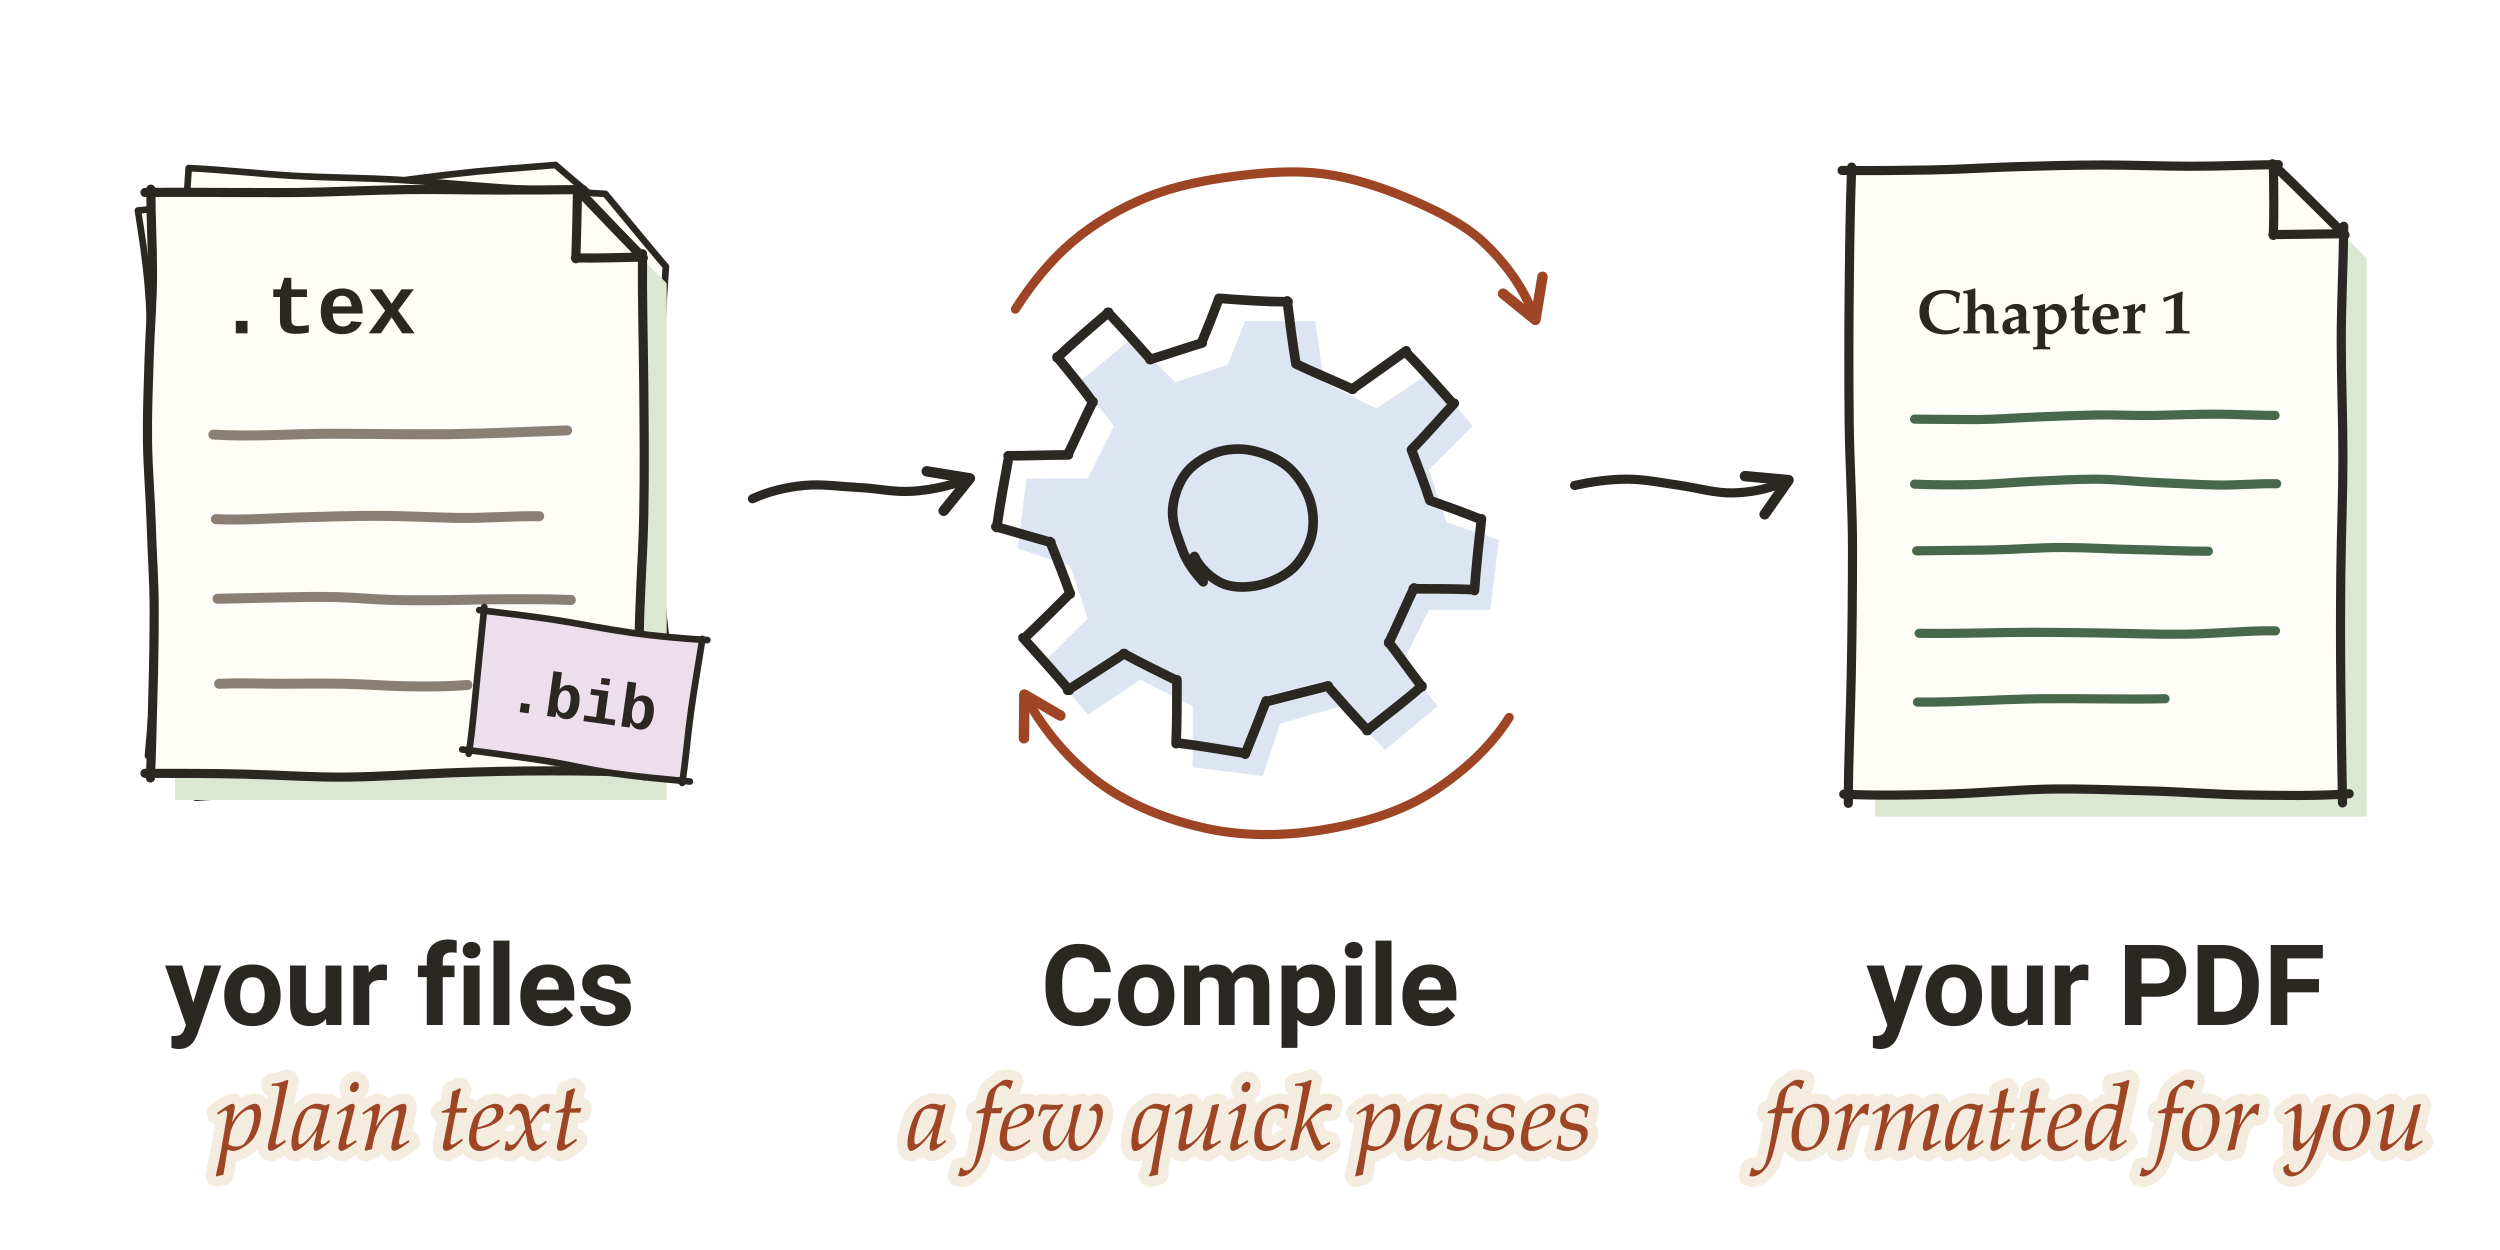
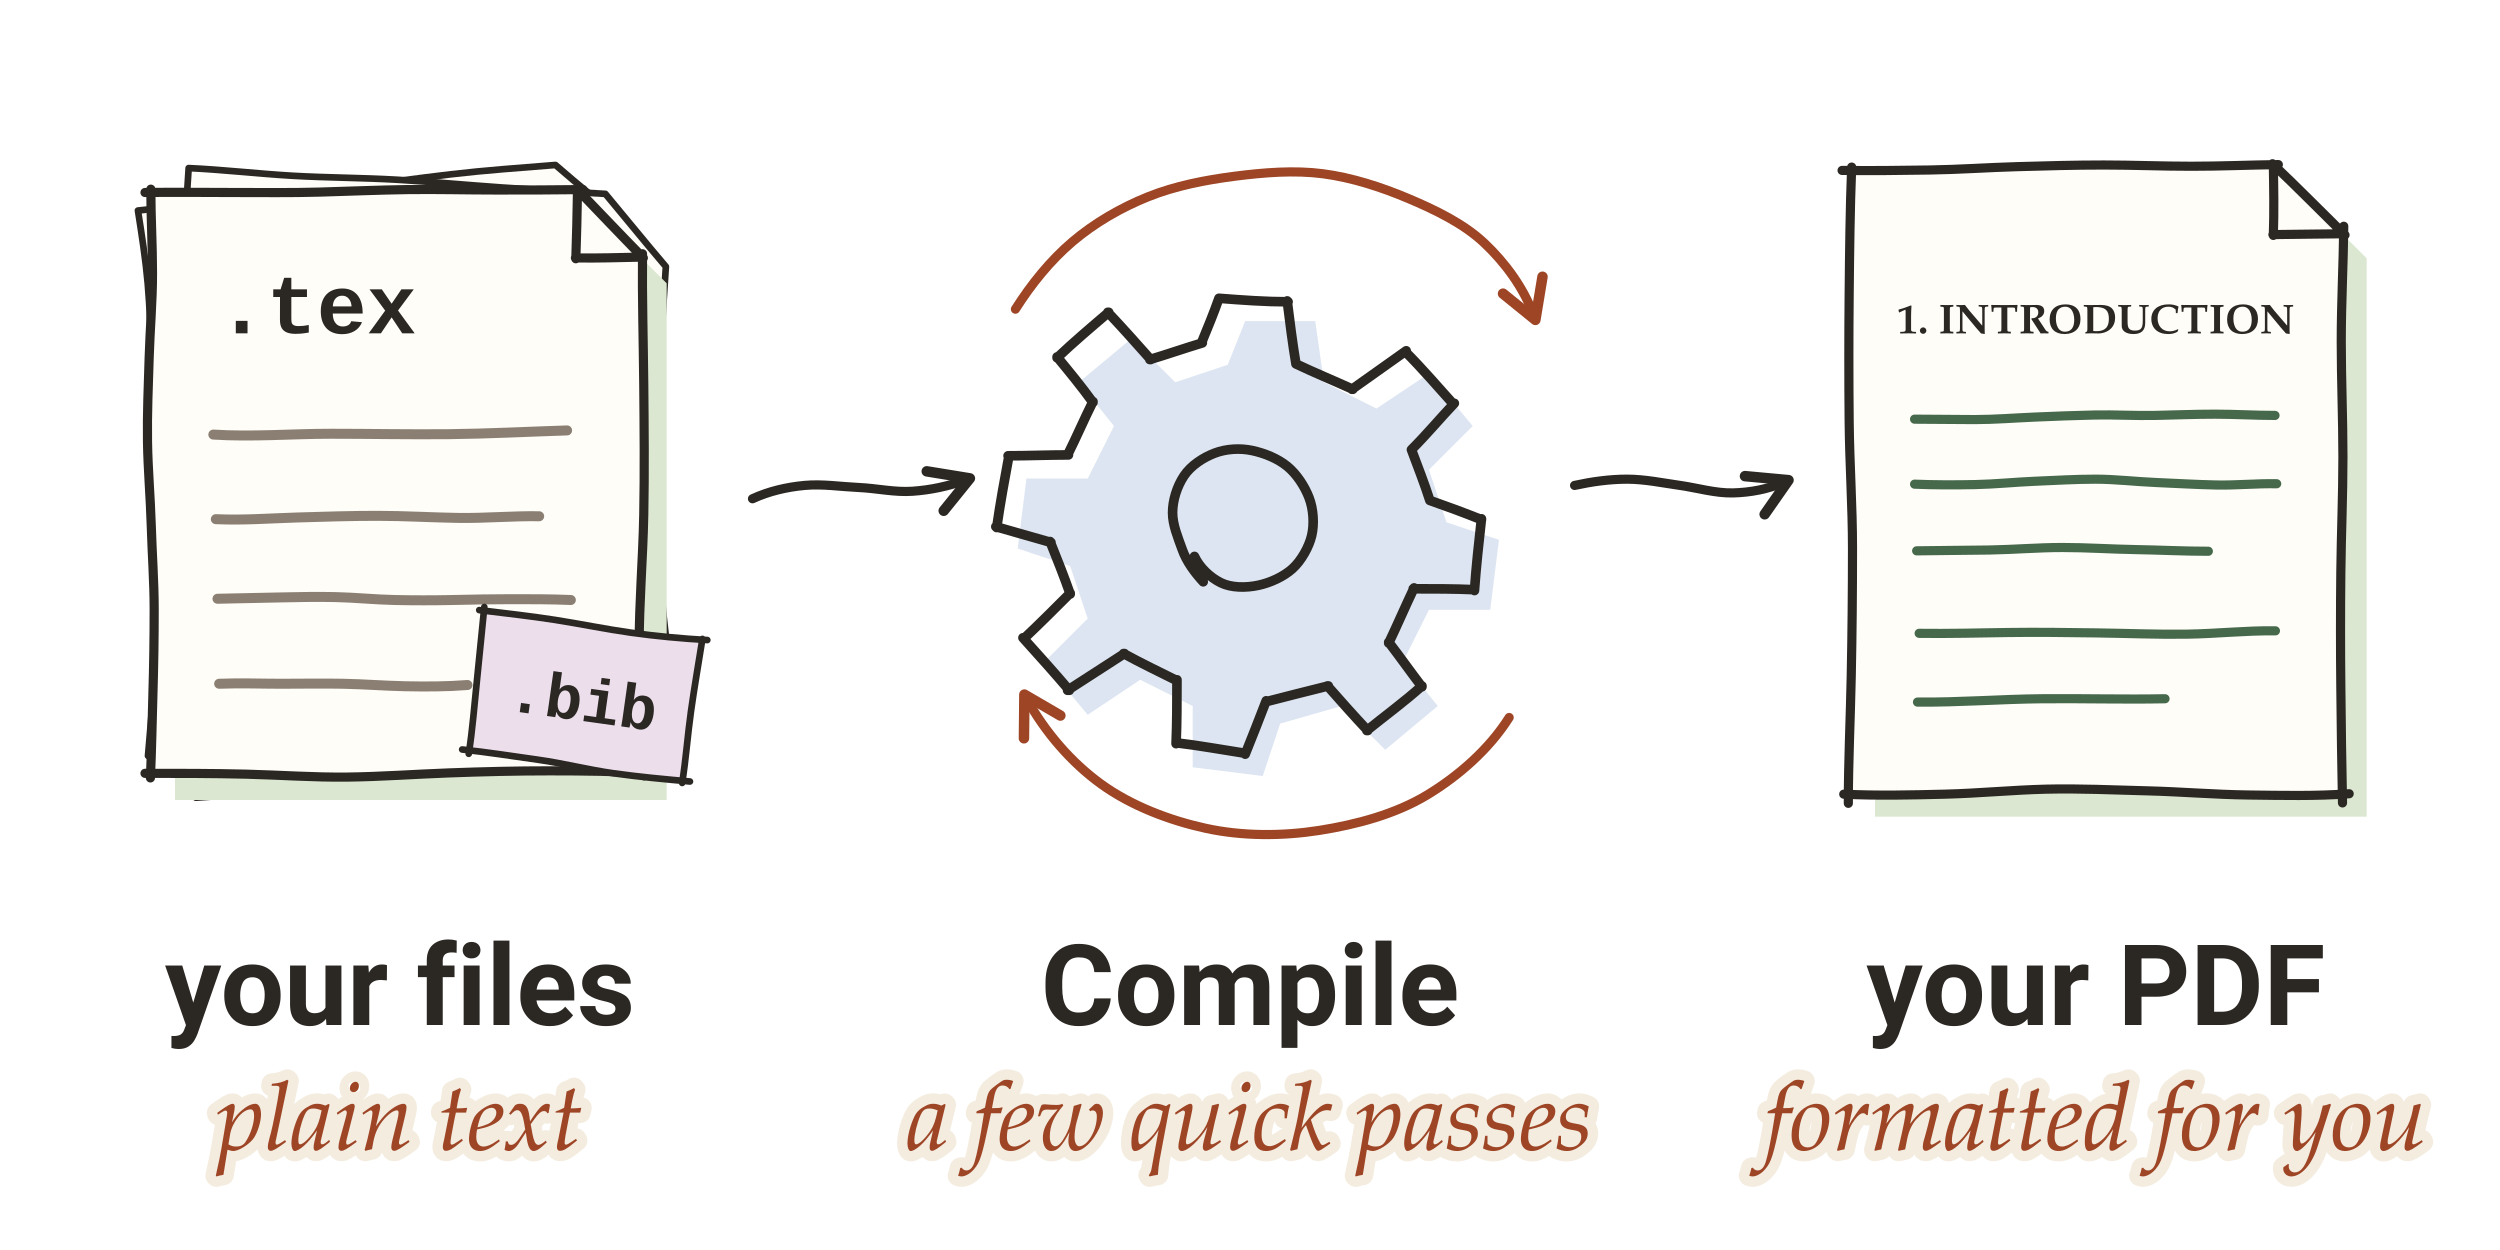
<svg xmlns="http://www.w3.org/2000/svg" viewBox="0 0 600 300" width="600" height="300" role="img" aria-labelledby="title desc">
  <style>
    .ink    { stroke: #2b2723; fill: none; stroke-width: 2.2; stroke-linecap: round; stroke-linejoin: round; }
    .thin   { stroke-width: 1.6; }
    .paper  { fill: #fffdf8; }
    .blue-w { fill: #dce5f1; }
    .plum-w { fill: #ecdeeb; }
    .sage-w { fill: #dbe7d1; }
    .butter-w { fill: #f5e6ad; }
    .terra-w  { fill: #f4d8c8; }
    .shadow { fill: #e9e0cf; }
    .terra-s { stroke: #9e4526; fill: none; stroke-width: 2.2; stroke-linecap: round; stroke-linejoin: round; }
    .blue-s  { stroke: #2b4d7a; fill: none; stroke-width: 2.2; stroke-linecap: round; stroke-linejoin: round; }
    .sage-s  { stroke: #46684b; fill: none; stroke-width: 2.2; stroke-linecap: round; stroke-linejoin: round; }
    .t    { font-family: system-ui, -apple-system, "Segoe UI", Roboto, "Helvetica Neue", Arial, sans-serif; fill: #2b2723; }
    .h    { font-size: 27px; font-weight: 700; }
    .sub  { font-size: 17px; fill: #574e45; }
    .mono { font-family: ui-monospace, "SF Mono", SFMono-Regular, Menlo, Consolas, "Liberation Mono", monospace; font-size: 18px; font-weight: 700; fill: #2b2723; }
    .num  { font-family: "Iowan Old Style", "Palatino Linotype", Palatino, Georgia, serif; font-size: 19px; font-weight: 700; fill: #2b2723; }
    .hand { font-family: "Iowan Old Style", "Palatino Linotype", Palatino, Georgia, serif; font-style: italic; font-size: 23px; fill: #9e4526; }
    .hand.b { fill: #2b4d7a; }
    @media (prefers-color-scheme: dark) {
      .ink    { stroke: #efe8dc; }
      .paper  { fill: #2a2621; }
      .blue-w { fill: #24324a; }
      .plum-w { fill: #3a2b3b; }
      .sage-w { fill: #2c3a2b; }
      .butter-w { fill: #4a4022; }
      .terra-w  { fill: #43291e; }
      .shadow { fill: #34302a; }
      .terra-s { stroke: #eda482; }
      .blue-s  { stroke: #a3c0ea; }
      .sage-s  { stroke: #a9c9a1; }
      .t, .mono, .num { fill: #efe8dc; }
      .sub  { fill: #c3b8a8; }
      .hand { fill: #eda482; }
      .hand.b { fill: #a3c0ea; }
    }
    .dash { stroke-dasharray: 7 7; }
    .key  { fill: #9e4526; }
    .code { font-family: ui-monospace, "SF Mono", SFMono-Regular, Menlo, Consolas, "Liberation Mono", monospace; font-size: 16px; fill: #3b342e; }
    .muted { fill: #574e45; }
    @media (prefers-color-scheme: dark) {
      .key { fill: #eda482; }
      .code { fill: #e4dccf; }
      .muted { fill: #c3b8a8; }
    }
    /* A halo the color of the page behind each handwritten note keeps it readable
       where it crosses a line, and if a browser draws this picture in the other theme. */
    .hand { paint-order: stroke; stroke: #f3ecdf; stroke-width: 5px; stroke-linejoin: round; }
    @media (prefers-color-scheme: dark) { .hand { stroke: #24211d; } }
  </style>
  <defs>
    <marker id="ah" viewBox="0 0 14 14" refX="10" refY="7" markerWidth="16" markerHeight="16" markerUnits="userSpaceOnUse" orient="auto">
      <path class="ink" d="M3 2.5 L11 7 L3.5 11.5" />
    </marker>
    <marker id="ah-b" viewBox="0 0 14 14" refX="10" refY="7" markerWidth="16" markerHeight="16" markerUnits="userSpaceOnUse" orient="auto">
      <path class="blue-s" d="M3 2.5 L11 7 L3.5 11.5" />
    </marker>
    <marker id="ah-t-start" viewBox="0 0 14 14" refX="4" refY="7" markerWidth="16" markerHeight="16" markerUnits="userSpaceOnUse" orient="auto-start-reverse">
      <path class="terra-s" d="M3 2.5 L11 7 L3.5 11.5" />
    </marker>
    <marker id="ah-t" viewBox="0 0 14 14" refX="10" refY="7" markerWidth="16" markerHeight="16" markerUnits="userSpaceOnUse" orient="auto">
      <path class="terra-s" d="M3 2.5 L11 7 L3.5 11.5" />
    </marker>
  </defs>
  <g>
    <path class="paper ink thin" d="M40.2 44.1C48.6 44 57 44.3 65.4 44.2S82.2 44.1 90.6 43.9S107.4 43.4 115.8 43.3S132.6 43.5 141 43.7C146.1 49.2 151.4 54.4 156.5 59.8C156.4 70.3 156.3 80.8 156.3 91.3S156.7 112.4 156.6 122.9S155.5 143.9 155.5 154.4S156.2 175.5 156.6 186C150.1 185.7 143.5 185.2 137 185S124 184.9 117.5 185S104.5 185.3 97.9 185.6S84.9 186.3 78.4 186.4S65.4 186.2 58.9 186.1S45.8 186 39.3 185.7C39.6 179.8 40 173.9 40.2 168S40.5 156.2 40.6 150.3S41 138.5 40.9 132.6S40.4 120.8 40.2 114.9S39.5 103.1 39.5 97.2S39.7 85.4 39.9 79.5S40.6 67.7 40.7 61.8S40.5 50 40.2 44.1Z" transform="rotate(-6 98 115)" />
    <path class="paper ink thin" d="M40.2 44.2C48.5 44 56.9 44.4 65.2 44.3S81.9 43.6 90.3 43.5S107 43.6 115.3 43.6S132 43.5 140.4 43.4C145.7 48.9 150.8 54.4 156.1 59.8C156.1 70.3 156.3 80.7 156.4 91.2S156.6 112.2 156.5 122.6S155.4 143.6 155.4 154S156.3 175 156.7 185.4C149 185.2 141.2 184.9 133.5 184.9S117.9 185.2 110.2 185.5S94.7 186.5 86.9 186.6S71.4 186 63.6 185.9S48.1 185.5 40.3 185.6C40.4 177.7 40.6 169.9 40.6 162S40.9 146.3 40.7 138.4S39.5 122.8 39.4 114.9S39.8 99.2 40 91.3S40.4 75.6 40.4 67.8S40.2 52.1 40.2 44.2Z" transform="rotate(4 98 115)" />
  </g>
  <g>
    <path class="sage-w" d="M42 52 H144 L160 68 V192 H42 Z" />
    <path class="paper" d="M36 46 H138 L154 62 V186 H36 Z" />
    <g>
      <path class="ink" d="M34.8 46.2C41.8 46.1 48.8 46.2 55.8 46.2S69.8 46.3 76.8 46.1S90.8 45.6 97.8 45.5S111.8 45.6 118.9 45.6S132.9 45.6 139.9 45.5M138.5 45.4C143.8 50.9 149 56.4 154.4 61.9M154.2 60.9C154.1 71.3 154.4 81.8 154.5 92.2S154.7 113.1 154.5 123.6S153.4 144.4 153.4 154.9S154.1 175.8 154.6 186.2M156.3 185.6C148.2 185.1 140.1 185 132 185S115.8 185.2 107.7 185.5S91.5 186.4 83.4 186.5S67.2 186 59.1 185.8S42.9 185.6 34.8 185.6M36.1 186.7C36.4 180 36.5 173.2 36.7 166.5S37 153 37 146.3S36.5 132.9 36.3 126.1S35.5 112.7 35.4 106S35.6 92.5 35.8 85.8S36.6 72.3 36.6 65.6S36.2 52.1 36.2 45.4M138.6 45.6C138.5 51.1 138.4 56.6 138.2 62.1M138.1 61.9C143.5 62 148.9 61.8 154.2 61.7" />
    </g>
    <text class="mono" x="52" y="80" style="font-size:20px">.tex</text>
  </g>
  <g>
    <path class="scribble" d="M51.2 104.3C60.6 104.9 70 104.1 79.5 104.1S98.4 104.3 107.8 104.2S126.7 103.6 136.1 103.3M51.8 124.6C58.3 124.9 64.7 124.4 71.2 124.2S84.2 123.8 90.6 123.8S103.6 124.2 110 124.3S123 123.8 129.4 123.9M52.2 143.7C57 143.6 61.7 143.5 66.4 143.4S75.8 143.2 80.5 143.3S89.9 143.9 94.6 144S104 144.1 108.7 144S118.1 143.8 122.8 143.8S132.3 143.8 137 144M52.6 164.1C57.6 163.9 62.6 164.1 67.5 164.1S77.4 164 82.4 164.1S92.3 164.6 97.3 164.7S107.2 164.8 112.2 164.4" style="stroke:#8a7f72;stroke-width:2.4;fill:none;stroke-linecap:round" />
  </g>
  <path class="plum-w" d="M114 150 h52 v34 h-52 z" transform="rotate(8 140 167)" />
  <g>
    <path class="ink thin" d="M112.4 150.1C118.6 150 124.7 149.8 130.8 149.9S143.1 150.4 149.2 150.4S161.5 150.1 167.6 149.6M166.4 149.5C166.3 155.3 166.1 161.1 166.1 167S166.5 178.6 166.4 184.4M168.2 183.8C162.1 184.1 156 184.4 149.8 184.4S137.5 183.7 131.4 183.7S119.1 183.6 113 183.8M114.7 184.6C114.8 178.7 114.4 172.8 114.2 166.9S113.7 155.1 113.5 149.2" transform="rotate(8 140 167)" />
  </g>
  <text class="mono" x="140" y="173" text-anchor="middle" transform="rotate(8 140 167)" style="font-size:15px">.bib</text>
  <text class="t h" x="96" y="246" text-anchor="middle">your files</text>
  <text class="hand" x="96" y="276" text-anchor="middle">plain text</text>
  <path class="ink" d="M180.6 119.7C184.5 117.9 188.8 116.9 193.1 116.5S201.7 116.8 206.1 117S214.7 118.2 219 117.9S227.6 116.7 231.7 115.2" marker-end="url(#ah)" />
  <g transform="translate(302 118) scale(2.1)">
    <path class="blue-w" d="M-4 -22 L4 -22 L5 -15 L11 -12 L17 -16 L22 -10 L17 -5 L19 1 L25 3 L24 11 L17 11 L14 17 L18 22 L12 27 L7 22 L0 24 L-2 30 L-10 29 L-10 22 L-16 19 L-22 23 L-27 17 L-22 12 L-24 6 L-30 4 L-29 -4 L-22 -4 L-19 -10 L-23 -15 L-17 -20 L-12 -15 L-6 -17 Z" transform="translate(2.5 2.5)" />
  </g>
  <g transform="translate(302 118) scale(2.1)">
    <path class="ink" d="M-4.5 -22.1C-1.9 -21.9 0.8 -21.7 3.4 -21.7M3.3 -21.8C3.6 -19.4 3.9 -17 4.3 -14.6M4.3 -14.6C6.4 -13.6 8.6 -12.7 10.8 -11.7M10.7 -11.7C12.8 -13.2 14.8 -14.6 16.9 -16.1M16.8 -16C18.7 -14.1 20.5 -12 22.3 -10M22.4 -10.1C20.7 -8.3 19.2 -6.5 17.5 -4.8M17.5 -4.8C18.2 -2.9 19 -0.9 19.6 1M19.6 1C21.6 1.7 23.5 2.4 25.5 3.2M25.5 3.1C25.2 5.8 24.9 8.5 24.7 11.3M24.7 11.2C22.4 11.1 20.1 11.1 17.7 11.1M17.8 11C16.8 13.1 15.9 15.2 14.9 17.3M14.9 17.2C16.2 18.9 17.4 20.6 18.7 22.3M18.7 22.2C16.7 24 14.5 25.6 12.4 27.3M12.5 27.3C10.9 25.6 9.4 23.9 7.9 22.2M8 22.2C5.6 22.8 3.2 23.4 0.9 24M0.9 23.9C0.1 26 -0.7 28 -1.5 30M-1.5 29.9C-4.1 29.5 -6.8 29 -9.4 28.7M-9.4 28.8C-9.3 26.4 -9.3 24 -9.3 21.5M-9.3 21.6C-11.3 20.6 -13.4 19.6 -15.4 18.5M-15.3 18.5C-17.5 19.9 -19.6 21.3 -21.8 22.7M-21.6 22.7C-23.3 20.7 -25.1 18.7 -26.9 16.7M-26.8 16.8C-25 15.1 -23.2 13.3 -21.5 11.6M-21.5 11.7C-22.2 9.7 -23 7.7 -23.8 5.7M-23.7 5.8C-25.8 5.2 -27.9 4.6 -30 4M-29.9 4.1C-29.5 1.3 -29 -1.4 -28.5 -4.1M-28.6 -4.1C-26.3 -4.1 -24 -4.2 -21.7 -4.2M-21.8 -4.2C-20.8 -6.2 -19.9 -8.3 -18.9 -10.3M-18.9 -10.2C-20.2 -12 -21.6 -13.7 -23 -15.4M-23 -15.3C-21.1 -17.1 -19.1 -18.8 -17.1 -20.5M-17.2 -20.5C-15.5 -18.7 -13.9 -16.9 -12.3 -15.1M-12.4 -15.1C-10.4 -15.7 -8.4 -16.4 -6.4 -17M-6.5 -17C-5.8 -18.7 -5.1 -20.4 -4.5 -22.1" style="stroke-width:1.1" />
    <path class="ink" style="stroke-width:1.1" d="M-6.3 10.3C-7.3 9.2 -8.2 8 -8.7 6.6S-9.8 3.8 -9.8 2.4S-9.3 -0.6 -8.5 -1.8S-6.3 -3.9 -5 -4.4S-2.1 -5 -0.7 -4.7S2.2 -3.8 3.3 -2.9S5.3 -0.6 5.8 0.7S6.4 3.7 6.1 5S4.9 7.9 3.9 8.8S1.4 10.4 0 10.7S-3.1 11 -4.3 10.4S-6.7 8.7 -7.3 7.4" />
  </g>
  <path class="terra-s" d="M243.7 74.2C247.5 68.2 252.1 62.5 257.4 58S269.1 49.8 275.6 47.2S289.3 43.2 296.3 42.3S310.6 40.8 317.5 41.7S331.5 44.9 337.9 47.6S351.2 53.6 356.2 58.3S365.7 69.1 368.1 75.7" marker-end="url(#ah-t)" />
  <path class="terra-s" d="M362.2 172.2C357.4 179.8 350.1 186.2 342.5 190.8S325.5 197.9 316.6 199.3S298.1 200.7 289.4 198.8S271.5 193.4 264.3 188.2S250.8 175.7 246.4 167.7" marker-end="url(#ah-t)" />
  <text class="t h" x="300" y="246" text-anchor="middle">Compile</text>
  <text class="hand" x="300" y="276" text-anchor="middle">a few quick passes</text>
  <path class="ink" d="M377.9 116.5C382 115.6 386.3 115 390.5 115S399 115.9 403.2 116.5S411.7 118.4 415.9 118.3S424.4 117.4 428.2 115.7" marker-end="url(#ah)" />
  <g>
    <path class="sage-w" d="M450 46 H552 L568 62 V196 H450 Z" />
    <path class="paper" d="M444 40 H546 L562 56 V190 H444 Z" />
    <g>
      <path class="ink" d="M442.1 40.9C449.1 41 456.1 40.9 463.1 40.8S477 40.2 484 40S497.9 39.6 504.9 39.6S518.9 39.9 525.9 39.9S539.8 39.6 546.8 39.5M545.4 39.3C551.3 44.9 557 50.7 562.8 56.4M562.5 54.3C562.4 63.5 561.9 72.8 561.9 82S562.3 100.4 562.3 109.7S561.9 128.1 561.8 137.3S561.7 155.8 561.8 165S562 183.5 562.2 192.7M563.8 190.5C555.8 191.1 547.7 190.9 539.6 190.8S523.4 190 515.3 189.8S499.1 189.2 491 189.4S474.9 190.4 466.8 190.6S450.6 191 442.5 190.6M443.6 192.8C443.6 182.6 444.1 172.4 444.3 162.2S444.6 141.9 444.6 131.7S443.9 111.4 443.8 101.2S443.7 80.8 443.8 70.6S444 50.3 444.4 40.1M545.6 39.5C545.7 45.1 545.8 50.8 545.6 56.5M545.5 56.3C551.1 56.2 556.8 56.2 562.5 56.1" />
    </g>
-     <text class="t" x="460" y="80" style="font-size:15px;font-weight:700;font-family:'Iowan Old Style','Palatino Linotype',Palatino,Georgia,serif">Chapter 1</text>
+     <text class="t" x="503" y="80" text-anchor="middle" style="font-size:10px;font-weight:700;font-family:'Iowan Old Style','Palatino Linotype',Palatino,Georgia,serif">1. INTRODUCTION</text>
    <g>
      <path class="sage-s thin" d="M459.5 100.6C464.3 100.6 469.1 100.7 473.9 100.7S483.5 100.3 488.3 100.1S497.9 99.7 502.7 99.6S512.3 99.8 517.2 99.7S526.8 99.4 531.6 99.4S541.2 99.7 546 99.7M459.5 116.2C464.3 116.4 469.1 116.4 474 116.3S483.6 115.7 488.4 115.5S498.1 115 502.9 115S512.6 115.6 517.4 115.8S527 116.3 531.9 116.4S541.5 116 546.4 116.1M460 132.2C465.8 132.1 471.6 132.1 477.5 132S489.1 131.4 495 131.4S506.6 131.8 512.5 131.9S524.1 132.3 530 132.3M460.6 152C467.7 152.1 474.9 151.9 482 151.8S496.2 151.8 503.4 151.9S517.6 152.3 524.8 152.2S539 151.3 546.1 151.4M460.2 168.5C470.1 168.6 480 167.8 489.9 167.7S509.7 167.9 519.6 167.7" />
    </g>
  </g>
  <text class="t h" x="503" y="246" text-anchor="middle">your PDF</text>
  <text class="hand" x="503" y="276" text-anchor="middle">formatted for you</text>
</svg>
